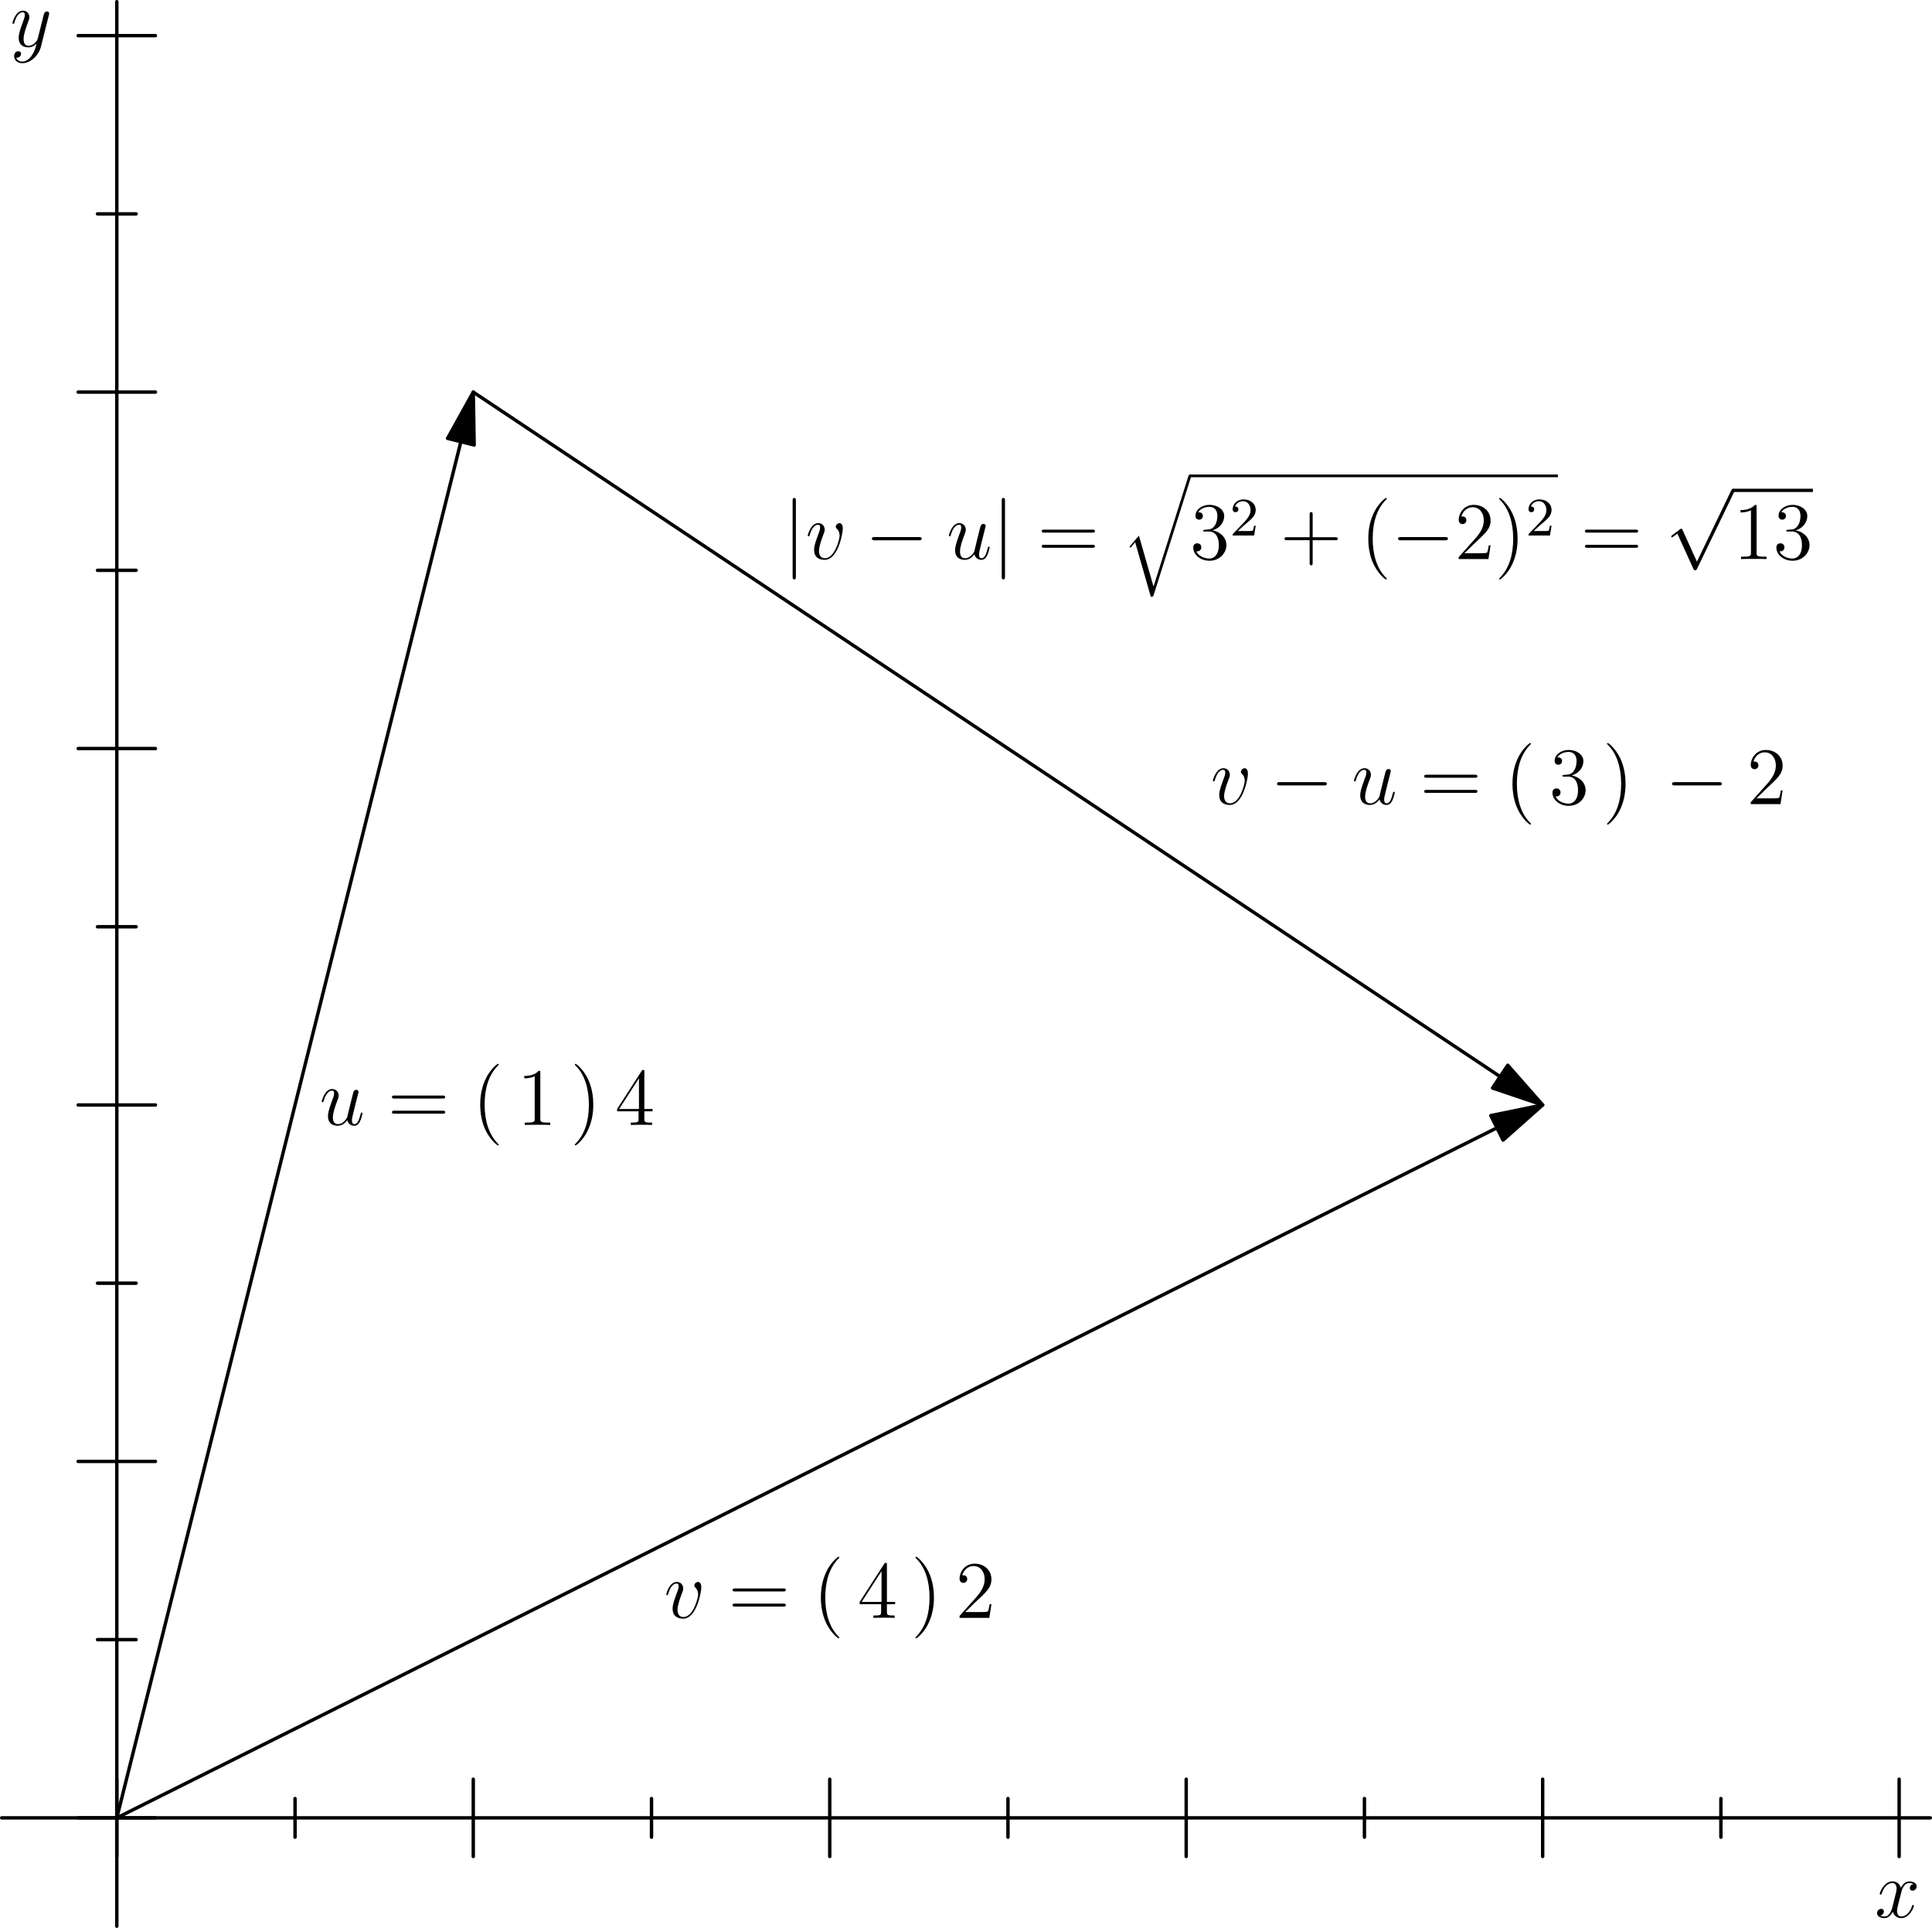
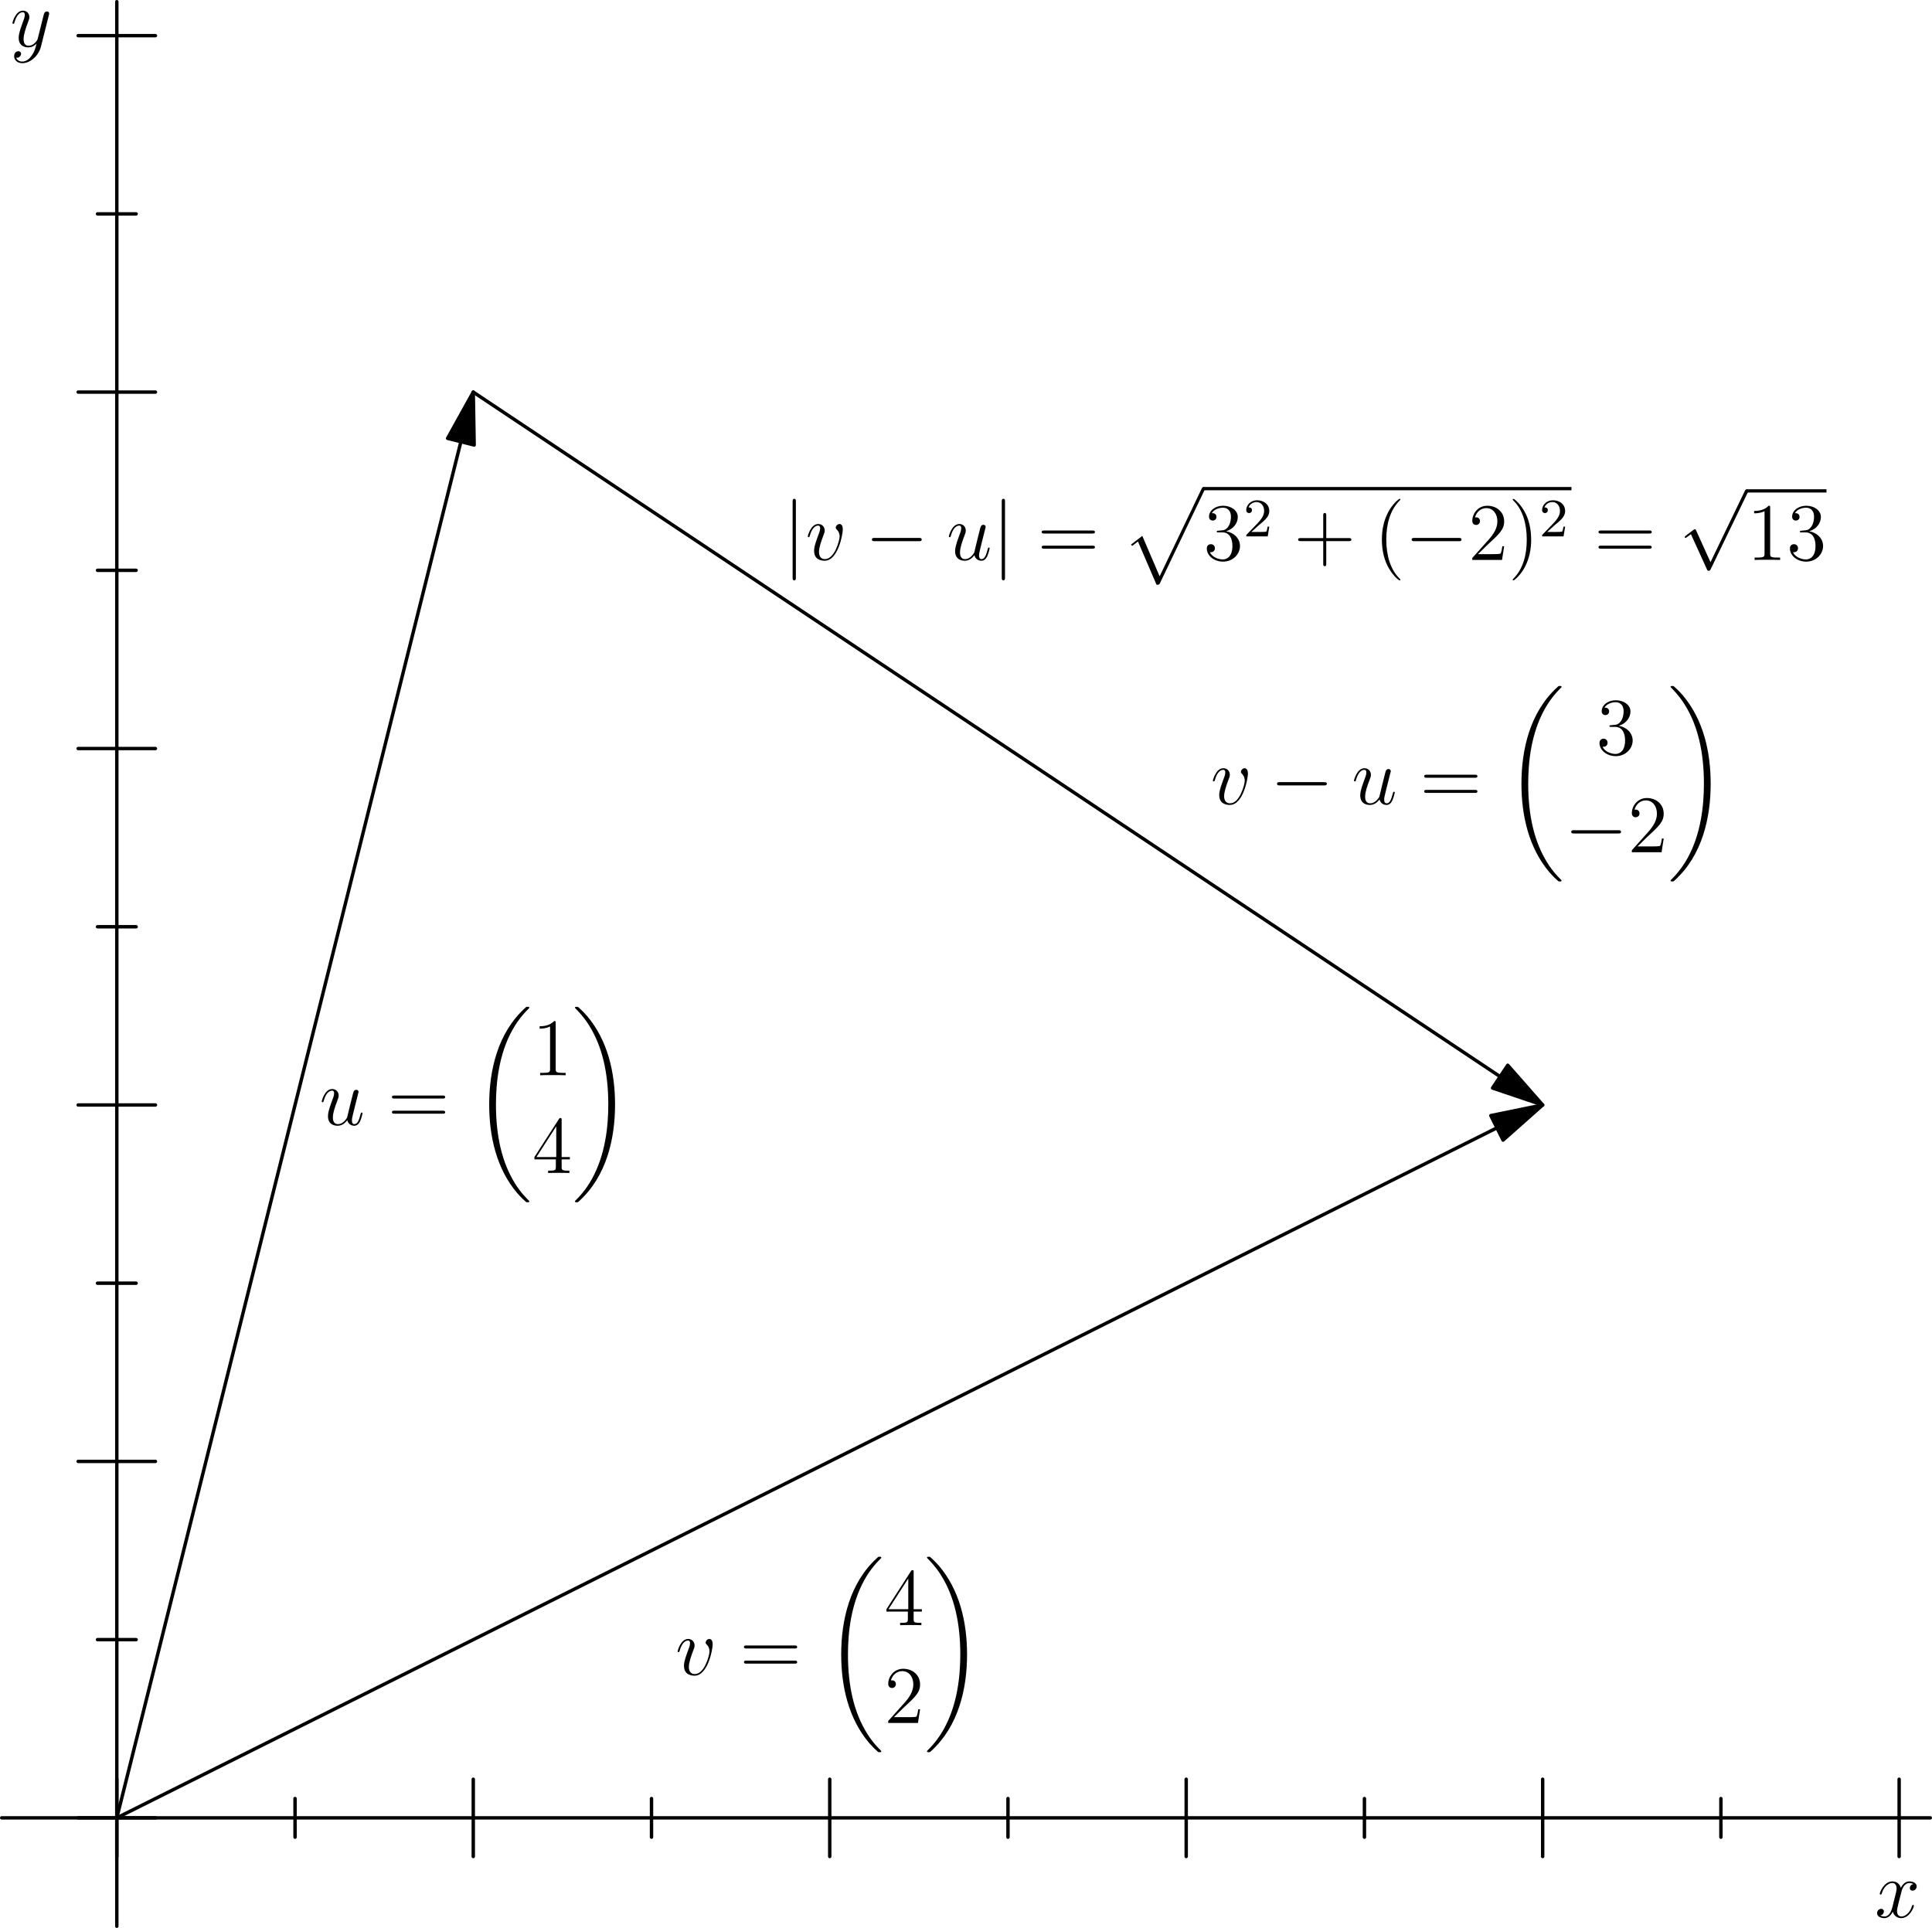
<svg xmlns="http://www.w3.org/2000/svg" xmlns:xlink="http://www.w3.org/1999/xlink" version="1.1" width="283.465pt" height="282.886pt" viewBox="56.409 53.858 283.465 282.886">
  <defs>
-     <path id="g2-50" d="M2.248-1.626C2.375-1.745 2.71-2.008 2.837-2.12C3.332-2.574 3.802-3.013 3.802-3.738C3.802-4.686 3.005-5.3 2.008-5.3C1.052-5.3 .422-4.575 .422-3.866C.422-3.475 .733-3.419 .845-3.419C1.012-3.419 1.259-3.539 1.259-3.842C1.259-4.256 .861-4.256 .765-4.256C.996-4.838 1.53-5.037 1.921-5.037C2.662-5.037 3.045-4.407 3.045-3.738C3.045-2.909 2.463-2.303 1.522-1.339L.518-.303C.422-.215 .422-.199 .422 0H3.571L3.802-1.427H3.555C3.531-1.267 3.467-.869 3.371-.717C3.324-.654 2.718-.654 2.59-.654H1.172L2.248-1.626Z" />
-     <path id="g0-0" d="M7.878-2.75C8.082-2.75 8.297-2.75 8.297-2.989S8.082-3.228 7.878-3.228H1.411C1.207-3.228 .992-3.228 .992-2.989S1.207-2.75 1.411-2.75H7.878Z" />
-     <path id="g0-106" d="M1.901-8.536C1.901-8.751 1.901-8.966 1.662-8.966S1.423-8.751 1.423-8.536V2.558C1.423 2.774 1.423 2.989 1.662 2.989S1.901 2.774 1.901 2.558V-8.536Z" />
-     <path id="g0-112" d="M4.651 10.222L2.546 5.571C2.463 5.38 2.403 5.38 2.367 5.38C2.355 5.38 2.295 5.38 2.164 5.475L1.028 6.336C.873 6.456 .873 6.492 .873 6.528C.873 6.587 .909 6.659 .992 6.659C1.064 6.659 1.267 6.492 1.399 6.396C1.47 6.336 1.65 6.205 1.781 6.109L4.136 11.286C4.22 11.477 4.28 11.477 4.388 11.477C4.567 11.477 4.603 11.405 4.686 11.238L10.114 0C10.198-.167 10.198-.215 10.198-.239C10.198-.359 10.102-.478 9.959-.478C9.863-.478 9.779-.418 9.684-.227L4.651 10.222Z" />
-     <path id="g4-113" d="M4.623 16.04L2.481 8.568L1.096 10.192L1.255 10.341L1.933 9.544L4.224 17.534C4.553 17.534 4.563 17.534 4.643 17.295L10.112 0C10.162-.149 10.162-.189 10.162-.199C10.162-.309 10.082-.399 9.963-.399C9.813-.399 9.773-.269 9.733-.139L4.623 16.04Z" />
-     <path id="g3-40" d="M3.885 2.905C3.885 2.869 3.885 2.845 3.682 2.642C2.487 1.435 1.817-.538 1.817-2.977C1.817-5.296 2.379-7.293 3.766-8.703C3.885-8.811 3.885-8.835 3.885-8.871C3.885-8.942 3.826-8.966 3.778-8.966C3.622-8.966 2.642-8.106 2.056-6.934C1.447-5.727 1.172-4.447 1.172-2.977C1.172-1.913 1.339-.49 1.961 .789C2.666 2.224 3.646 3.001 3.778 3.001C3.826 3.001 3.885 2.977 3.885 2.905Z" />
-     <path id="g3-41" d="M3.371-2.977C3.371-3.885 3.252-5.368 2.582-6.755C1.877-8.189 .897-8.966 .765-8.966C.717-8.966 .658-8.942 .658-8.871C.658-8.835 .658-8.811 .861-8.608C2.056-7.4 2.726-5.428 2.726-2.989C2.726-.669 2.164 1.327 .777 2.738C.658 2.845 .658 2.869 .658 2.905C.658 2.977 .717 3.001 .765 3.001C.921 3.001 1.901 2.14 2.487 .968C3.096-.251 3.371-1.542 3.371-2.977Z" />
-     <path id="g3-43" d="M4.77-2.762H8.07C8.237-2.762 8.452-2.762 8.452-2.977C8.452-3.204 8.249-3.204 8.07-3.204H4.77V-6.504C4.77-6.671 4.77-6.886 4.555-6.886C4.328-6.886 4.328-6.683 4.328-6.504V-3.204H1.028C.861-3.204 .646-3.204 .646-2.989C.646-2.762 .849-2.762 1.028-2.762H4.328V.538C4.328 .705 4.328 .921 4.543 .921C4.77 .921 4.77 .717 4.77 .538V-2.762Z" />
-     <path id="g3-49" d="M3.443-7.663C3.443-7.938 3.443-7.95 3.204-7.95C2.917-7.627 2.319-7.185 1.088-7.185V-6.838C1.363-6.838 1.961-6.838 2.618-7.149V-.921C2.618-.49 2.582-.347 1.53-.347H1.16V0C1.482-.024 2.642-.024 3.037-.024S4.579-.024 4.902 0V-.347H4.531C3.479-.347 3.443-.49 3.443-.921V-7.663Z" />
-     <path id="g3-50" d="M5.26-2.008H4.997C4.961-1.805 4.866-1.148 4.746-.956C4.663-.849 3.981-.849 3.622-.849H1.411C1.733-1.124 2.463-1.889 2.774-2.176C4.591-3.85 5.26-4.471 5.26-5.655C5.26-7.03 4.172-7.95 2.786-7.95S.586-6.767 .586-5.738C.586-5.129 1.112-5.129 1.148-5.129C1.399-5.129 1.71-5.308 1.71-5.691C1.71-6.025 1.482-6.253 1.148-6.253C1.04-6.253 1.016-6.253 .98-6.241C1.207-7.054 1.853-7.603 2.63-7.603C3.646-7.603 4.268-6.755 4.268-5.655C4.268-4.639 3.682-3.754 3.001-2.989L.586-.287V0H4.949L5.26-2.008Z" />
-     <path id="g3-51" d="M2.2-4.292C1.997-4.28 1.949-4.268 1.949-4.16C1.949-4.041 2.008-4.041 2.224-4.041H2.774C3.79-4.041 4.244-3.204 4.244-2.056C4.244-.49 3.431-.072 2.845-.072C2.271-.072 1.291-.347 .944-1.136C1.327-1.076 1.674-1.291 1.674-1.722C1.674-2.068 1.423-2.307 1.088-2.307C.801-2.307 .49-2.14 .49-1.686C.49-.622 1.554 .251 2.881 .251C4.304 .251 5.356-.837 5.356-2.044C5.356-3.144 4.471-4.005 3.324-4.208C4.364-4.507 5.033-5.38 5.033-6.312C5.033-7.257 4.053-7.95 2.893-7.95C1.698-7.95 .813-7.221 .813-6.348C.813-5.87 1.184-5.774 1.363-5.774C1.614-5.774 1.901-5.954 1.901-6.312C1.901-6.695 1.614-6.862 1.351-6.862C1.279-6.862 1.255-6.862 1.219-6.85C1.674-7.663 2.798-7.663 2.857-7.663C3.252-7.663 4.029-7.484 4.029-6.312C4.029-6.085 3.993-5.416 3.646-4.902C3.288-4.376 2.881-4.34 2.558-4.328L2.2-4.292Z" />
-     <path id="g3-52" d="M4.316-7.783C4.316-8.01 4.316-8.07 4.148-8.07C4.053-8.07 4.017-8.07 3.921-7.926L.323-2.343V-1.997H3.467V-.909C3.467-.466 3.443-.347 2.57-.347H2.331V0C2.606-.024 3.551-.024 3.885-.024S5.177-.024 5.452 0V-.347H5.212C4.352-.347 4.316-.466 4.316-.909V-1.997H5.523V-2.343H4.316V-7.783ZM3.527-6.85V-2.343H.622L3.527-6.85Z" />
-     <path id="g3-61" d="M8.07-3.873C8.237-3.873 8.452-3.873 8.452-4.089C8.452-4.316 8.249-4.316 8.07-4.316H1.028C.861-4.316 .646-4.316 .646-4.101C.646-3.873 .849-3.873 1.028-3.873H8.07ZM8.07-1.65C8.237-1.65 8.452-1.65 8.452-1.865C8.452-2.092 8.249-2.092 8.07-2.092H1.028C.861-2.092 .646-2.092 .646-1.877C.646-1.65 .849-1.65 1.028-1.65H8.07Z" />
-     <path id="g1-117" d="M4.077-.693C4.232-.024 4.806 .12 5.093 .12C5.475 .12 5.762-.132 5.954-.538C6.157-.968 6.312-1.674 6.312-1.71C6.312-1.769 6.265-1.817 6.193-1.817C6.085-1.817 6.073-1.757 6.025-1.578C5.81-.753 5.595-.12 5.117-.12C4.758-.12 4.758-.514 4.758-.669C4.758-.944 4.794-1.064 4.914-1.566C4.997-1.889 5.081-2.212 5.153-2.546L5.643-4.495C5.727-4.794 5.727-4.818 5.727-4.854C5.727-5.033 5.583-5.153 5.404-5.153C5.057-5.153 4.973-4.854 4.902-4.555C4.782-4.089 4.136-1.518 4.053-1.1C4.041-1.1 3.575-.12 2.702-.12C2.08-.12 1.961-.658 1.961-1.1C1.961-1.781 2.295-2.738 2.606-3.539C2.75-3.921 2.809-4.077 2.809-4.316C2.809-4.83 2.439-5.272 1.865-5.272C.765-5.272 .323-3.539 .323-3.443C.323-3.395 .371-3.335 .454-3.335C.562-3.335 .574-3.383 .622-3.551C.909-4.579 1.375-5.033 1.829-5.033C1.949-5.033 2.14-5.021 2.14-4.639C2.14-4.328 2.008-3.981 1.829-3.527C1.303-2.104 1.243-1.65 1.243-1.291C1.243-.072 2.164 .12 2.654 .12C3.419 .12 3.838-.406 4.077-.693Z" />
-     <path id="g1-118" d="M5.464-4.471C5.464-5.224 5.081-5.272 4.985-5.272C4.698-5.272 4.435-4.985 4.435-4.746C4.435-4.603 4.519-4.519 4.567-4.471C4.686-4.364 4.997-4.041 4.997-3.419C4.997-2.917 4.28-.12 2.845-.12C2.116-.12 1.973-.729 1.973-1.172C1.973-1.769 2.248-2.606 2.57-3.467C2.762-3.957 2.809-4.077 2.809-4.316C2.809-4.818 2.451-5.272 1.865-5.272C.765-5.272 .323-3.539 .323-3.443C.323-3.395 .371-3.335 .454-3.335C.562-3.335 .574-3.383 .622-3.551C.909-4.579 1.375-5.033 1.829-5.033C1.937-5.033 2.14-5.033 2.14-4.639C2.14-4.328 2.008-3.981 1.829-3.527C1.255-1.997 1.255-1.626 1.255-1.339C1.255-1.076 1.291-.586 1.662-.251C2.092 .12 2.69 .12 2.798 .12C4.782 .12 5.464-3.79 5.464-4.471Z" />
-     <path id="g1-120" d="M5.667-4.878C5.284-4.806 5.141-4.519 5.141-4.292C5.141-4.005 5.368-3.909 5.535-3.909C5.894-3.909 6.145-4.22 6.145-4.543C6.145-5.045 5.571-5.272 5.069-5.272C4.34-5.272 3.933-4.555 3.826-4.328C3.551-5.224 2.809-5.272 2.594-5.272C1.375-5.272 .729-3.706 .729-3.443C.729-3.395 .777-3.335 .861-3.335C.956-3.335 .98-3.407 1.004-3.455C1.411-4.782 2.212-5.033 2.558-5.033C3.096-5.033 3.204-4.531 3.204-4.244C3.204-3.981 3.132-3.706 2.989-3.132L2.582-1.494C2.403-.777 2.056-.12 1.423-.12C1.363-.12 1.064-.12 .813-.275C1.243-.359 1.339-.717 1.339-.861C1.339-1.1 1.16-1.243 .933-1.243C.646-1.243 .335-.992 .335-.61C.335-.108 .897 .12 1.411 .12C1.985 .12 2.391-.335 2.642-.825C2.833-.12 3.431 .12 3.873 .12C5.093 .12 5.738-1.447 5.738-1.71C5.738-1.769 5.691-1.817 5.619-1.817C5.511-1.817 5.499-1.757 5.464-1.662C5.141-.61 4.447-.12 3.909-.12C3.491-.12 3.264-.43 3.264-.921C3.264-1.184 3.312-1.375 3.503-2.164L3.921-3.79C4.101-4.507 4.507-5.033 5.057-5.033C5.081-5.033 5.416-5.033 5.667-4.878Z" />
-     <path id="g1-121" d="M3.144 1.339C2.821 1.793 2.355 2.2 1.769 2.2C1.626 2.2 1.052 2.176 .873 1.626C.909 1.638 .968 1.638 .992 1.638C1.351 1.638 1.59 1.327 1.59 1.052S1.363 .681 1.184 .681C.992 .681 .574 .825 .574 1.411C.574 2.02 1.088 2.439 1.769 2.439C2.965 2.439 4.172 1.339 4.507 .012L5.679-4.651C5.691-4.71 5.715-4.782 5.715-4.854C5.715-5.033 5.571-5.153 5.392-5.153C5.284-5.153 5.033-5.105 4.937-4.746L4.053-1.231C3.993-1.016 3.993-.992 3.897-.861C3.658-.526 3.264-.12 2.69-.12C2.02-.12 1.961-.777 1.961-1.1C1.961-1.781 2.283-2.702 2.606-3.563C2.738-3.909 2.809-4.077 2.809-4.316C2.809-4.818 2.451-5.272 1.865-5.272C.765-5.272 .323-3.539 .323-3.443C.323-3.395 .371-3.335 .454-3.335C.562-3.335 .574-3.383 .622-3.551C.909-4.555 1.363-5.033 1.829-5.033C1.937-5.033 2.14-5.033 2.14-4.639C2.14-4.328 2.008-3.981 1.829-3.527C1.243-1.961 1.243-1.566 1.243-1.279C1.243-.143 2.056 .12 2.654 .12C3.001 .12 3.431 .012 3.85-.43L3.862-.418C3.682 .287 3.563 .753 3.144 1.339Z" />
+     <path id="g3-50" d="M2.248-1.626C2.375-1.745 2.71-2.008 2.837-2.12C3.332-2.574 3.802-3.013 3.802-3.738C3.802-4.686 3.005-5.3 2.008-5.3C1.052-5.3 .422-4.575 .422-3.866C.422-3.475 .733-3.419 .845-3.419C1.012-3.419 1.259-3.539 1.259-3.842C1.259-4.256 .861-4.256 .765-4.256C.996-4.838 1.53-5.037 1.921-5.037C2.662-5.037 3.045-4.407 3.045-3.738C3.045-2.909 2.463-2.303 1.522-1.339L.518-.303C.422-.215 .422-.199 .422 0H3.571L3.802-1.427H3.555C3.531-1.267 3.467-.869 3.371-.717C3.324-.654 2.718-.654 2.59-.654H1.172L2.248-1.626Z" />
+     <path id="g1-0" d="M7.878-2.75C8.082-2.75 8.297-2.75 8.297-2.989S8.082-3.228 7.878-3.228H1.411C1.207-3.228 .992-3.228 .992-2.989S1.207-2.75 1.411-2.75H7.878Z" />
+     <path id="g1-106" d="M1.901-8.536C1.901-8.751 1.901-8.966 1.662-8.966S1.423-8.751 1.423-8.536V2.558C1.423 2.774 1.423 2.989 1.662 2.989S1.901 2.774 1.901 2.558V-8.536Z" />
+     <path id="g1-112" d="M4.651 10.222L2.546 5.571C2.463 5.38 2.403 5.38 2.367 5.38C2.355 5.38 2.295 5.38 2.164 5.475L1.028 6.336C.873 6.456 .873 6.492 .873 6.528C.873 6.587 .909 6.659 .992 6.659C1.064 6.659 1.267 6.492 1.399 6.396C1.47 6.336 1.65 6.205 1.781 6.109L4.136 11.286C4.22 11.477 4.28 11.477 4.388 11.477C4.567 11.477 4.603 11.405 4.686 11.238L10.114 0C10.198-.167 10.198-.215 10.198-.239C10.198-.359 10.102-.478 9.959-.478C9.863-.478 9.779-.418 9.684-.227L4.651 10.222Z" />
+     <path id="g0-18" d="M8.369 28.083C8.369 28.035 8.345 28.011 8.321 27.975C7.878 27.533 7.077 26.732 6.276 25.441C4.352 22.356 3.479 18.471 3.479 13.868C3.479 10.652 3.909 6.504 5.882 2.941C6.826 1.243 7.807 .263 8.333-.263C8.369-.299 8.369-.323 8.369-.359C8.369-.478 8.285-.478 8.118-.478S7.926-.478 7.747-.299C3.742 3.347 2.487 8.823 2.487 13.856C2.487 18.554 3.563 23.289 6.599 26.863C6.838 27.138 7.293 27.628 7.783 28.059C7.926 28.202 7.95 28.202 8.118 28.202S8.369 28.202 8.369 28.083Z" />
+     <path id="g0-19" d="M6.3 13.868C6.3 9.17 5.224 4.435 2.188 .861C1.949 .586 1.494 .096 1.004-.335C.861-.478 .837-.478 .669-.478C.526-.478 .418-.478 .418-.359C.418-.311 .466-.263 .49-.239C.909 .191 1.71 .992 2.511 2.283C4.435 5.368 5.308 9.253 5.308 13.856C5.308 17.072 4.878 21.22 2.905 24.783C1.961 26.481 .968 27.473 .466 27.975C.442 28.011 .418 28.047 .418 28.083C.418 28.202 .526 28.202 .669 28.202C.837 28.202 .861 28.202 1.04 28.023C5.045 24.377 6.3 18.901 6.3 13.868Z" />
+     <path id="g0-112" d="M5.069 13.868C5.44 13.868 5.452 13.856 5.571 13.629L12.111-.024C12.194-.179 12.194-.203 12.194-.239C12.194-.371 12.099-.478 11.955-.478C11.8-.478 11.752-.371 11.692-.239L5.523 12.625L2.977 6.695L1.315 7.974L1.494 8.165L2.343 7.52L5.069 13.868Z" />
+     <path id="g4-40" d="M3.885 2.905C3.885 2.869 3.885 2.845 3.682 2.642C2.487 1.435 1.817-.538 1.817-2.977C1.817-5.296 2.379-7.293 3.766-8.703C3.885-8.811 3.885-8.835 3.885-8.871C3.885-8.942 3.826-8.966 3.778-8.966C3.622-8.966 2.642-8.106 2.056-6.934C1.447-5.727 1.172-4.447 1.172-2.977C1.172-1.913 1.339-.49 1.961 .789C2.666 2.224 3.646 3.001 3.778 3.001C3.826 3.001 3.885 2.977 3.885 2.905Z" />
+     <path id="g4-41" d="M3.371-2.977C3.371-3.885 3.252-5.368 2.582-6.755C1.877-8.189 .897-8.966 .765-8.966C.717-8.966 .658-8.942 .658-8.871C.658-8.835 .658-8.811 .861-8.608C2.056-7.4 2.726-5.428 2.726-2.989C2.726-.669 2.164 1.327 .777 2.738C.658 2.845 .658 2.869 .658 2.905C.658 2.977 .717 3.001 .765 3.001C.921 3.001 1.901 2.14 2.487 .968C3.096-.251 3.371-1.542 3.371-2.977Z" />
+     <path id="g4-43" d="M4.77-2.762H8.07C8.237-2.762 8.452-2.762 8.452-2.977C8.452-3.204 8.249-3.204 8.07-3.204H4.77V-6.504C4.77-6.671 4.77-6.886 4.555-6.886C4.328-6.886 4.328-6.683 4.328-6.504V-3.204H1.028C.861-3.204 .646-3.204 .646-2.989C.646-2.762 .849-2.762 1.028-2.762H4.328V.538C4.328 .705 4.328 .921 4.543 .921C4.77 .921 4.77 .717 4.77 .538V-2.762Z" />
+     <path id="g4-49" d="M3.443-7.663C3.443-7.938 3.443-7.95 3.204-7.95C2.917-7.627 2.319-7.185 1.088-7.185V-6.838C1.363-6.838 1.961-6.838 2.618-7.149V-.921C2.618-.49 2.582-.347 1.53-.347H1.16V0C1.482-.024 2.642-.024 3.037-.024S4.579-.024 4.902 0V-.347H4.531C3.479-.347 3.443-.49 3.443-.921V-7.663Z" />
+     <path id="g4-50" d="M5.26-2.008H4.997C4.961-1.805 4.866-1.148 4.746-.956C4.663-.849 3.981-.849 3.622-.849H1.411C1.733-1.124 2.463-1.889 2.774-2.176C4.591-3.85 5.26-4.471 5.26-5.655C5.26-7.03 4.172-7.95 2.786-7.95S.586-6.767 .586-5.738C.586-5.129 1.112-5.129 1.148-5.129C1.399-5.129 1.71-5.308 1.71-5.691C1.71-6.025 1.482-6.253 1.148-6.253C1.04-6.253 1.016-6.253 .98-6.241C1.207-7.054 1.853-7.603 2.63-7.603C3.646-7.603 4.268-6.755 4.268-5.655C4.268-4.639 3.682-3.754 3.001-2.989L.586-.287V0H4.949L5.26-2.008Z" />
+     <path id="g4-51" d="M2.2-4.292C1.997-4.28 1.949-4.268 1.949-4.16C1.949-4.041 2.008-4.041 2.224-4.041H2.774C3.79-4.041 4.244-3.204 4.244-2.056C4.244-.49 3.431-.072 2.845-.072C2.271-.072 1.291-.347 .944-1.136C1.327-1.076 1.674-1.291 1.674-1.722C1.674-2.068 1.423-2.307 1.088-2.307C.801-2.307 .49-2.14 .49-1.686C.49-.622 1.554 .251 2.881 .251C4.304 .251 5.356-.837 5.356-2.044C5.356-3.144 4.471-4.005 3.324-4.208C4.364-4.507 5.033-5.38 5.033-6.312C5.033-7.257 4.053-7.95 2.893-7.95C1.698-7.95 .813-7.221 .813-6.348C.813-5.87 1.184-5.774 1.363-5.774C1.614-5.774 1.901-5.954 1.901-6.312C1.901-6.695 1.614-6.862 1.351-6.862C1.279-6.862 1.255-6.862 1.219-6.85C1.674-7.663 2.798-7.663 2.857-7.663C3.252-7.663 4.029-7.484 4.029-6.312C4.029-6.085 3.993-5.416 3.646-4.902C3.288-4.376 2.881-4.34 2.558-4.328L2.2-4.292Z" />
+     <path id="g4-52" d="M4.316-7.783C4.316-8.01 4.316-8.07 4.148-8.07C4.053-8.07 4.017-8.07 3.921-7.926L.323-2.343V-1.997H3.467V-.909C3.467-.466 3.443-.347 2.57-.347H2.331V0C2.606-.024 3.551-.024 3.885-.024S5.177-.024 5.452 0V-.347H5.212C4.352-.347 4.316-.466 4.316-.909V-1.997H5.523V-2.343H4.316V-7.783ZM3.527-6.85V-2.343H.622L3.527-6.85Z" />
+     <path id="g4-61" d="M8.07-3.873C8.237-3.873 8.452-3.873 8.452-4.089C8.452-4.316 8.249-4.316 8.07-4.316H1.028C.861-4.316 .646-4.316 .646-4.101C.646-3.873 .849-3.873 1.028-3.873H8.07ZM8.07-1.65C8.237-1.65 8.452-1.65 8.452-1.865C8.452-2.092 8.249-2.092 8.07-2.092H1.028C.861-2.092 .646-2.092 .646-1.877C.646-1.65 .849-1.65 1.028-1.65H8.07Z" />
+     <path id="g2-117" d="M4.077-.693C4.232-.024 4.806 .12 5.093 .12C5.475 .12 5.762-.132 5.954-.538C6.157-.968 6.312-1.674 6.312-1.71C6.312-1.769 6.265-1.817 6.193-1.817C6.085-1.817 6.073-1.757 6.025-1.578C5.81-.753 5.595-.12 5.117-.12C4.758-.12 4.758-.514 4.758-.669C4.758-.944 4.794-1.064 4.914-1.566C4.997-1.889 5.081-2.212 5.153-2.546L5.643-4.495C5.727-4.794 5.727-4.818 5.727-4.854C5.727-5.033 5.583-5.153 5.404-5.153C5.057-5.153 4.973-4.854 4.902-4.555C4.782-4.089 4.136-1.518 4.053-1.1C4.041-1.1 3.575-.12 2.702-.12C2.08-.12 1.961-.658 1.961-1.1C1.961-1.781 2.295-2.738 2.606-3.539C2.75-3.921 2.809-4.077 2.809-4.316C2.809-4.83 2.439-5.272 1.865-5.272C.765-5.272 .323-3.539 .323-3.443C.323-3.395 .371-3.335 .454-3.335C.562-3.335 .574-3.383 .622-3.551C.909-4.579 1.375-5.033 1.829-5.033C1.949-5.033 2.14-5.021 2.14-4.639C2.14-4.328 2.008-3.981 1.829-3.527C1.303-2.104 1.243-1.65 1.243-1.291C1.243-.072 2.164 .12 2.654 .12C3.419 .12 3.838-.406 4.077-.693Z" />
+     <path id="g2-118" d="M5.464-4.471C5.464-5.224 5.081-5.272 4.985-5.272C4.698-5.272 4.435-4.985 4.435-4.746C4.435-4.603 4.519-4.519 4.567-4.471C4.686-4.364 4.997-4.041 4.997-3.419C4.997-2.917 4.28-.12 2.845-.12C2.116-.12 1.973-.729 1.973-1.172C1.973-1.769 2.248-2.606 2.57-3.467C2.762-3.957 2.809-4.077 2.809-4.316C2.809-4.818 2.451-5.272 1.865-5.272C.765-5.272 .323-3.539 .323-3.443C.323-3.395 .371-3.335 .454-3.335C.562-3.335 .574-3.383 .622-3.551C.909-4.579 1.375-5.033 1.829-5.033C1.937-5.033 2.14-5.033 2.14-4.639C2.14-4.328 2.008-3.981 1.829-3.527C1.255-1.997 1.255-1.626 1.255-1.339C1.255-1.076 1.291-.586 1.662-.251C2.092 .12 2.69 .12 2.798 .12C4.782 .12 5.464-3.79 5.464-4.471Z" />
+     <path id="g2-120" d="M5.667-4.878C5.284-4.806 5.141-4.519 5.141-4.292C5.141-4.005 5.368-3.909 5.535-3.909C5.894-3.909 6.145-4.22 6.145-4.543C6.145-5.045 5.571-5.272 5.069-5.272C4.34-5.272 3.933-4.555 3.826-4.328C3.551-5.224 2.809-5.272 2.594-5.272C1.375-5.272 .729-3.706 .729-3.443C.729-3.395 .777-3.335 .861-3.335C.956-3.335 .98-3.407 1.004-3.455C1.411-4.782 2.212-5.033 2.558-5.033C3.096-5.033 3.204-4.531 3.204-4.244C3.204-3.981 3.132-3.706 2.989-3.132L2.582-1.494C2.403-.777 2.056-.12 1.423-.12C1.363-.12 1.064-.12 .813-.275C1.243-.359 1.339-.717 1.339-.861C1.339-1.1 1.16-1.243 .933-1.243C.646-1.243 .335-.992 .335-.61C.335-.108 .897 .12 1.411 .12C1.985 .12 2.391-.335 2.642-.825C2.833-.12 3.431 .12 3.873 .12C5.093 .12 5.738-1.447 5.738-1.71C5.738-1.769 5.691-1.817 5.619-1.817C5.511-1.817 5.499-1.757 5.464-1.662C5.141-.61 4.447-.12 3.909-.12C3.491-.12 3.264-.43 3.264-.921C3.264-1.184 3.312-1.375 3.503-2.164L3.921-3.79C4.101-4.507 4.507-5.033 5.057-5.033C5.081-5.033 5.416-5.033 5.667-4.878Z" />
+     <path id="g2-121" d="M3.144 1.339C2.821 1.793 2.355 2.2 1.769 2.2C1.626 2.2 1.052 2.176 .873 1.626C.909 1.638 .968 1.638 .992 1.638C1.351 1.638 1.59 1.327 1.59 1.052S1.363 .681 1.184 .681C.992 .681 .574 .825 .574 1.411C.574 2.02 1.088 2.439 1.769 2.439C2.965 2.439 4.172 1.339 4.507 .012L5.679-4.651C5.691-4.71 5.715-4.782 5.715-4.854C5.715-5.033 5.571-5.153 5.392-5.153C5.284-5.153 5.033-5.105 4.937-4.746L4.053-1.231C3.993-1.016 3.993-.992 3.897-.861C3.658-.526 3.264-.12 2.69-.12C2.02-.12 1.961-.777 1.961-1.1C1.961-1.781 2.283-2.702 2.606-3.563C2.738-3.909 2.809-4.077 2.809-4.316C2.809-4.818 2.451-5.272 1.865-5.272C.765-5.272 .323-3.539 .323-3.443C.323-3.395 .371-3.335 .454-3.335C.562-3.335 .574-3.383 .622-3.551C.909-4.555 1.363-5.033 1.829-5.033C1.937-5.033 2.14-5.033 2.14-4.639C2.14-4.328 2.008-3.981 1.829-3.527C1.243-1.961 1.243-1.566 1.243-1.279C1.243-.143 2.056 .12 2.654 .12C3.001 .12 3.431 .012 3.85-.43L3.862-.418C3.682 .287 3.563 .753 3.144 1.339Z" />
  </defs>
  <g id="page1">
    <g transform="matrix(0.996264 0 0 0.996264 73.5474 320.595)">
      <path d="M 0 15.958L 0 -267.486" fill="none" stroke="#000000" stroke-linecap="round" stroke-linejoin="round" stroke-miterlimit="10.037" stroke-width="0.502" />
    </g>
    <g transform="matrix(0.996264 0 0 0.996264 73.5474 320.595)">
-       <path d="M -5.691 2.18563e-15L 5.691 2.18563e-15" fill="none" stroke="#000000" stroke-linecap="round" stroke-linejoin="round" stroke-miterlimit="10.037" stroke-width="0.502" />
+       <path d="M -5.691 -1.45709e-15L 5.691 -1.45709e-15" fill="none" stroke="#000000" stroke-linecap="round" stroke-linejoin="round" stroke-miterlimit="10.037" stroke-width="0.502" />
    </g>
    <g transform="matrix(0.996264 0 0 0.996264 73.5474 320.595)">
      <path d="M -5.691 -52.497L 5.691 -52.497" fill="none" stroke="#000000" stroke-linecap="round" stroke-linejoin="round" stroke-miterlimit="10.037" stroke-width="0.502" />
    </g>
    <g transform="matrix(0.996264 0 0 0.996264 73.5474 320.595)">
      <path d="M -5.691 -104.994L 5.691 -104.994" fill="none" stroke="#000000" stroke-linecap="round" stroke-linejoin="round" stroke-miterlimit="10.037" stroke-width="0.502" />
    </g>
    <g transform="matrix(0.996264 0 0 0.996264 73.5474 320.595)">
      <path d="M -5.691 -157.491L 5.691 -157.491" fill="none" stroke="#000000" stroke-linecap="round" stroke-linejoin="round" stroke-miterlimit="10.037" stroke-width="0.502" />
    </g>
    <g transform="matrix(0.996264 0 0 0.996264 73.5474 320.595)">
      <path d="M -5.691 -209.989L 5.691 -209.989" fill="none" stroke="#000000" stroke-linecap="round" stroke-linejoin="round" stroke-miterlimit="10.037" stroke-width="0.502" />
    </g>
    <g transform="matrix(0.996264 0 0 0.996264 73.5474 320.595)">
      <path d="M -5.691 -262.486L 5.691 -262.486" fill="none" stroke="#000000" stroke-linecap="round" stroke-linejoin="round" stroke-miterlimit="10.037" stroke-width="0.502" />
    </g>
    <g transform="matrix(0.996264 0 0 0.996264 73.5474 320.595)">
      <path d="M -2.845 -26.249L 2.845 -26.249" fill="none" stroke="#000000" stroke-linecap="round" stroke-linejoin="round" stroke-miterlimit="10.037" stroke-width="0.502" />
    </g>
    <g transform="matrix(0.996264 0 0 0.996264 73.5474 320.595)">
      <path d="M -2.845 -78.746L 2.845 -78.746" fill="none" stroke="#000000" stroke-linecap="round" stroke-linejoin="round" stroke-miterlimit="10.037" stroke-width="0.502" />
    </g>
    <g transform="matrix(0.996264 0 0 0.996264 73.5474 320.595)">
      <path d="M -2.845 -131.243L 2.845 -131.243" fill="none" stroke="#000000" stroke-linecap="round" stroke-linejoin="round" stroke-miterlimit="10.037" stroke-width="0.502" />
    </g>
    <g transform="matrix(0.996264 0 0 0.996264 73.5474 320.595)">
      <path d="M -2.845 -183.74L 2.845 -183.74" fill="none" stroke="#000000" stroke-linecap="round" stroke-linejoin="round" stroke-miterlimit="10.037" stroke-width="0.502" />
    </g>
    <g transform="matrix(0.996264 0 0 0.996264 73.5474 320.595)">
      <path d="M -2.845 -236.237L 2.845 -236.237" fill="none" stroke="#000000" stroke-linecap="round" stroke-linejoin="round" stroke-miterlimit="10.037" stroke-width="0.502" />
    </g>
-     <use x="57.909" y="60.691" xlink:href="#g1-121" />
+     <use x="57.909" y="60.691" xlink:href="#g2-121" />
    <g transform="matrix(0.996264 0 0 0.996264 73.5474 320.595)">
      <path d="M -16.951 -0L 267.074 0" fill="none" stroke="#000000" stroke-linecap="round" stroke-linejoin="round" stroke-miterlimit="10.037" stroke-width="0.502" />
    </g>
    <g transform="matrix(0.996264 0 0 0.996264 73.5474 320.595)">
      <path d="M 1.45709e-15 -5.691L 1.45709e-15 5.691" fill="none" stroke="#000000" stroke-linecap="round" stroke-linejoin="round" stroke-miterlimit="10.037" stroke-width="0.502" />
    </g>
    <g transform="matrix(0.996264 0 0 0.996264 73.5474 320.595)">
      <path d="M 52.497 -5.691L 52.497 5.691" fill="none" stroke="#000000" stroke-linecap="round" stroke-linejoin="round" stroke-miterlimit="10.037" stroke-width="0.502" />
    </g>
    <g transform="matrix(0.996264 0 0 0.996264 73.5474 320.595)">
      <path d="M 104.994 -5.691L 104.994 5.691" fill="none" stroke="#000000" stroke-linecap="round" stroke-linejoin="round" stroke-miterlimit="10.037" stroke-width="0.502" />
    </g>
    <g transform="matrix(0.996264 0 0 0.996264 73.5474 320.595)">
      <path d="M 157.491 -5.691L 157.491 5.691" fill="none" stroke="#000000" stroke-linecap="round" stroke-linejoin="round" stroke-miterlimit="10.037" stroke-width="0.502" />
    </g>
    <g transform="matrix(0.996264 0 0 0.996264 73.5474 320.595)">
      <path d="M 209.989 -5.691L 209.989 5.691" fill="none" stroke="#000000" stroke-linecap="round" stroke-linejoin="round" stroke-miterlimit="10.037" stroke-width="0.502" />
    </g>
    <g transform="matrix(0.996264 0 0 0.996264 73.5474 320.595)">
      <path d="M 262.486 -5.691L 262.486 5.691" fill="none" stroke="#000000" stroke-linecap="round" stroke-linejoin="round" stroke-miterlimit="10.037" stroke-width="0.502" />
    </g>
    <g transform="matrix(0.996264 0 0 0.996264 73.5474 320.595)">
      <path d="M 26.249 -2.845L 26.249 2.845" fill="none" stroke="#000000" stroke-linecap="round" stroke-linejoin="round" stroke-miterlimit="10.037" stroke-width="0.502" />
    </g>
    <g transform="matrix(0.996264 0 0 0.996264 73.5474 320.595)">
      <path d="M 78.746 -2.845L 78.746 2.845" fill="none" stroke="#000000" stroke-linecap="round" stroke-linejoin="round" stroke-miterlimit="10.037" stroke-width="0.502" />
    </g>
    <g transform="matrix(0.996264 0 0 0.996264 73.5474 320.595)">
      <path d="M 131.243 -2.845L 131.243 2.845" fill="none" stroke="#000000" stroke-linecap="round" stroke-linejoin="round" stroke-miterlimit="10.037" stroke-width="0.502" />
    </g>
    <g transform="matrix(0.996264 0 0 0.996264 73.5474 320.595)">
      <path d="M 183.74 -2.845L 183.74 2.845" fill="none" stroke="#000000" stroke-linecap="round" stroke-linejoin="round" stroke-miterlimit="10.037" stroke-width="0.502" />
    </g>
    <g transform="matrix(0.996264 0 0 0.996264 73.5474 320.595)">
      <path d="M 236.237 -2.845L 236.237 2.845" fill="none" stroke="#000000" stroke-linecap="round" stroke-linejoin="round" stroke-miterlimit="10.037" stroke-width="0.502" />
    </g>
-     <use x="331.48" y="335.188" xlink:href="#g1-120" />
+     <use x="331.48" y="335.188" xlink:href="#g2-120" />
    <g transform="matrix(0.996264 0 0 0.996264 73.5474 320.595)">
      <path d="M 50.671 -202.685L 0 0" fill="none" stroke="#000000" stroke-linecap="round" stroke-linejoin="round" stroke-miterlimit="10.037" stroke-width="0.502" />
    </g>
    <g transform="matrix(0.996264 0 0 0.996264 73.5474 320.595)">
      <path d="M 52.497 -209.989L 48.714 -203.174L 52.628 -202.196L 52.497 -209.989Z" fill="#000000" />
    </g>
    <g transform="matrix(0.996264 0 0 0.996264 73.5474 320.595)">
      <path d="M 52.497 -209.989L 48.714 -203.174L 52.628 -202.196L 52.497 -209.989Z" fill="none" stroke="#000000" stroke-linecap="round" stroke-linejoin="round" stroke-miterlimit="10.037" stroke-width="0.502" />
    </g>
    <g transform="matrix(0.996264 0 0 0.996264 73.5474 320.595)">
      <path d="M 203.255 -101.628L 0 0" fill="none" stroke="#000000" stroke-linecap="round" stroke-linejoin="round" stroke-miterlimit="10.037" stroke-width="0.502" />
    </g>
    <g transform="matrix(0.996264 0 0 0.996264 73.5474 320.595)">
      <path d="M 209.989 -104.994L 202.353 -103.432L 204.157 -99.823L 209.989 -104.994Z" fill="#000000" />
    </g>
    <g transform="matrix(0.996264 0 0 0.996264 73.5474 320.595)">
      <path d="M 209.989 -104.994L 202.353 -103.432L 204.157 -99.823L 209.989 -104.994Z" fill="none" stroke="#000000" stroke-linecap="round" stroke-linejoin="round" stroke-miterlimit="10.037" stroke-width="0.502" />
    </g>
    <g transform="matrix(0.996264 0 0 0.996264 73.5474 320.595)">
      <path d="M 203.725 -109.17L 52.497 -209.989" fill="none" stroke="#000000" stroke-linecap="round" stroke-linejoin="round" stroke-miterlimit="10.037" stroke-width="0.502" />
    </g>
    <g transform="matrix(0.996264 0 0 0.996264 73.5474 320.595)">
      <path d="M 209.989 -104.994L 204.844 -110.848L 202.606 -107.492L 209.989 -104.994Z" fill="#000000" />
    </g>
    <g transform="matrix(0.996264 0 0 0.996264 73.5474 320.595)">
      <path d="M 209.989 -104.994L 204.844 -110.848L 202.606 -107.492L 209.989 -104.994Z" fill="none" stroke="#000000" stroke-linecap="round" stroke-linejoin="round" stroke-miterlimit="10.037" stroke-width="0.502" />
    </g>
-     <use x="103.288" y="218.922" xlink:href="#g1-117" />
-     <use x="113.272" y="218.922" xlink:href="#g3-61" />
-     <use x="125.697" y="218.922" xlink:href="#g3-40" />
-     <use x="132.242" y="218.922" xlink:href="#g3-49" />
-     <use x="140.087" y="218.922" xlink:href="#g3-41" />
-     <use x="146.632" y="218.922" xlink:href="#g3-52" />
-     <use x="153.842" y="291.247" xlink:href="#g1-118" />
-     <use x="163.251" y="291.247" xlink:href="#g3-61" />
-     <use x="175.676" y="291.247" xlink:href="#g3-40" />
-     <use x="182.221" y="291.247" xlink:href="#g3-52" />
-     <use x="190.067" y="291.247" xlink:href="#g3-41" />
-     <use x="196.612" y="291.247" xlink:href="#g3-50" />
-     <use x="171.28" y="135.887" xlink:href="#g0-106" />
-     <use x="174.601" y="135.887" xlink:href="#g1-118" />
-     <use x="183.345" y="135.887" xlink:href="#g0-0" />
-     <use x="195.301" y="135.887" xlink:href="#g1-117" />
-     <use x="201.963" y="135.887" xlink:href="#g0-106" />
-     <use x="208.605" y="135.887" xlink:href="#g3-61" />
-     <use x="221.03" y="123.882" xlink:href="#g4-113" />
-     <rect x="230.993" y="123.484" height=".398" width="53.992" />
-     <use x="230.993" y="135.887" xlink:href="#g3-51" />
-     <use x="236.846" y="132.434" xlink:href="#g2-50" />
-     <use x="244.235" y="135.887" xlink:href="#g3-43" />
-     <use x="255.996" y="135.887" xlink:href="#g3-40" />
-     <use x="260.548" y="135.887" xlink:href="#g0-0" />
-     <use x="269.847" y="135.887" xlink:href="#g3-50" />
-     <use x="275.7" y="135.887" xlink:href="#g3-41" />
-     <use x="280.252" y="132.434" xlink:href="#g2-50" />
-     <use x="288.305" y="135.887" xlink:href="#g3-61" />
-     <use x="300.731" y="126.048" xlink:href="#g0-112" />
-     <rect x="310.694" y="125.57" height=".478" width="11.706" />
-     <use x="310.694" y="135.887" xlink:href="#g3-49" />
-     <use x="316.547" y="135.887" xlink:href="#g3-51" />
-     <use x="234.041" y="171.851" xlink:href="#g1-118" />
-     <use x="242.786" y="171.851" xlink:href="#g0-0" />
-     <use x="254.741" y="171.851" xlink:href="#g1-117" />
-     <use x="264.724" y="171.851" xlink:href="#g3-61" />
-     <use x="277.15" y="171.851" xlink:href="#g3-40" />
-     <use x="283.694" y="171.851" xlink:href="#g3-51" />
-     <use x="291.54" y="171.851" xlink:href="#g3-41" />
-     <use x="300.741" y="171.851" xlink:href="#g0-0" />
-     <use x="312.697" y="171.851" xlink:href="#g3-50" />
+     <use x="103.288" y="218.922" xlink:href="#g2-117" />
+     <use x="113.272" y="218.922" xlink:href="#g4-61" />
+     <use x="125.697" y="202.065" xlink:href="#g0-18" />
+     <use x="134.497" y="211.629" xlink:href="#g4-49" />
+     <use x="134.497" y="225.975" xlink:href="#g4-52" />
+     <use x="140.35" y="202.065" xlink:href="#g0-19" />
+     <use x="155.509" y="299.616" xlink:href="#g2-118" />
+     <use x="164.918" y="299.616" xlink:href="#g4-61" />
+     <use x="177.344" y="282.759" xlink:href="#g0-18" />
+     <use x="186.144" y="292.323" xlink:href="#g4-52" />
+     <use x="186.144" y="306.669" xlink:href="#g4-50" />
+     <use x="191.997" y="282.759" xlink:href="#g0-19" />
+     <use x="171.28" y="136.017" xlink:href="#g1-106" />
+     <use x="174.601" y="136.017" xlink:href="#g2-118" />
+     <use x="183.345" y="136.017" xlink:href="#g1-0" />
+     <use x="195.301" y="136.017" xlink:href="#g2-117" />
+     <use x="201.963" y="136.017" xlink:href="#g1-106" />
+     <use x="208.605" y="136.017" xlink:href="#g4-61" />
+     <use x="221.03" y="125.795" xlink:href="#g0-112" />
+     <rect x="232.985" y="125.317" height=".478" width="53.992" />
+     <use x="232.985" y="136.017" xlink:href="#g4-51" />
+     <use x="238.838" y="132.563" xlink:href="#g3-50" />
+     <use x="246.227" y="136.017" xlink:href="#g4-43" />
+     <use x="257.989" y="136.017" xlink:href="#g4-40" />
+     <use x="262.541" y="136.017" xlink:href="#g1-0" />
+     <use x="271.839" y="136.017" xlink:href="#g4-50" />
+     <use x="277.692" y="136.017" xlink:href="#g4-41" />
+     <use x="282.245" y="132.563" xlink:href="#g3-50" />
+     <use x="290.298" y="136.017" xlink:href="#g4-61" />
+     <use x="302.723" y="126.127" xlink:href="#g1-112" />
+     <rect x="312.686" y="125.649" height=".478" width="11.706" />
+     <use x="312.686" y="136.017" xlink:href="#g4-49" />
+     <use x="318.539" y="136.017" xlink:href="#g4-51" />
+     <use x="234.041" y="171.851" xlink:href="#g2-118" />
+     <use x="242.786" y="171.851" xlink:href="#g1-0" />
+     <use x="254.741" y="171.851" xlink:href="#g2-117" />
+     <use x="264.724" y="171.851" xlink:href="#g4-61" />
+     <use x="277.15" y="154.994" xlink:href="#g0-18" />
+     <use x="290.599" y="164.558" xlink:href="#g4-51" />
+     <use x="285.95" y="178.904" xlink:href="#g1-0" />
+     <use x="295.248" y="178.904" xlink:href="#g4-50" />
+     <use x="301.101" y="154.994" xlink:href="#g0-19" />
  </g>
</svg>
